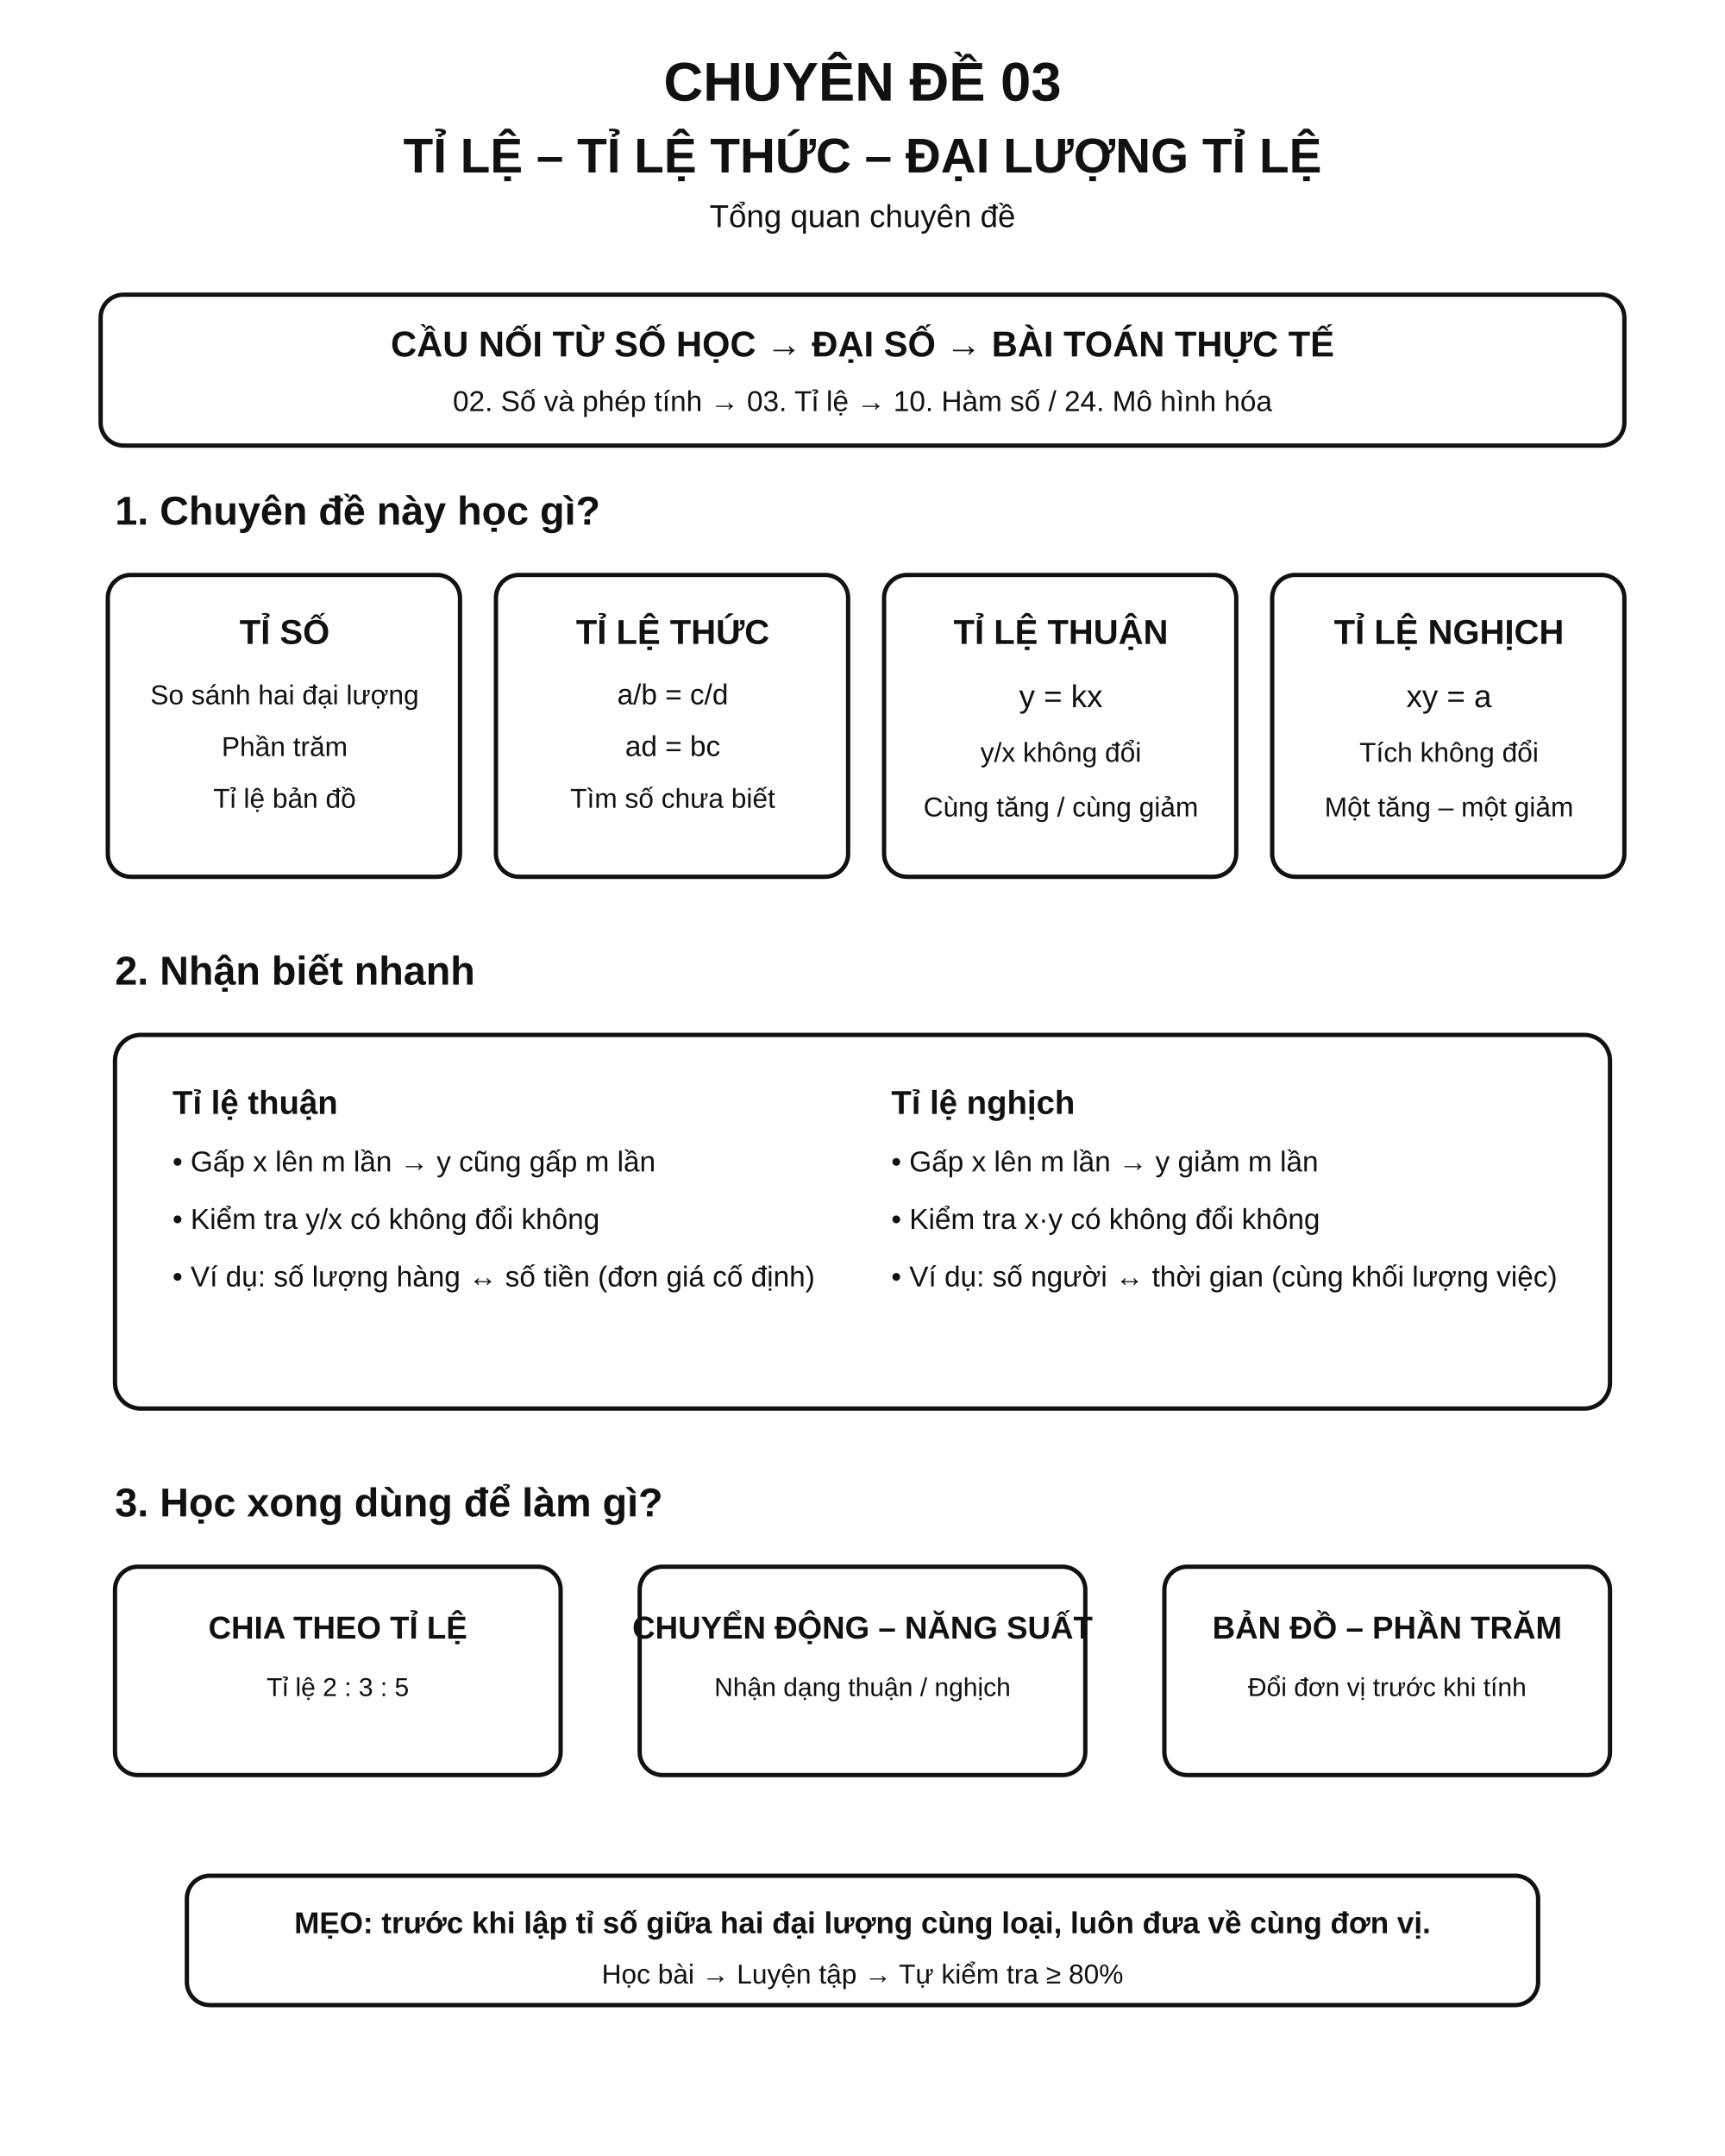
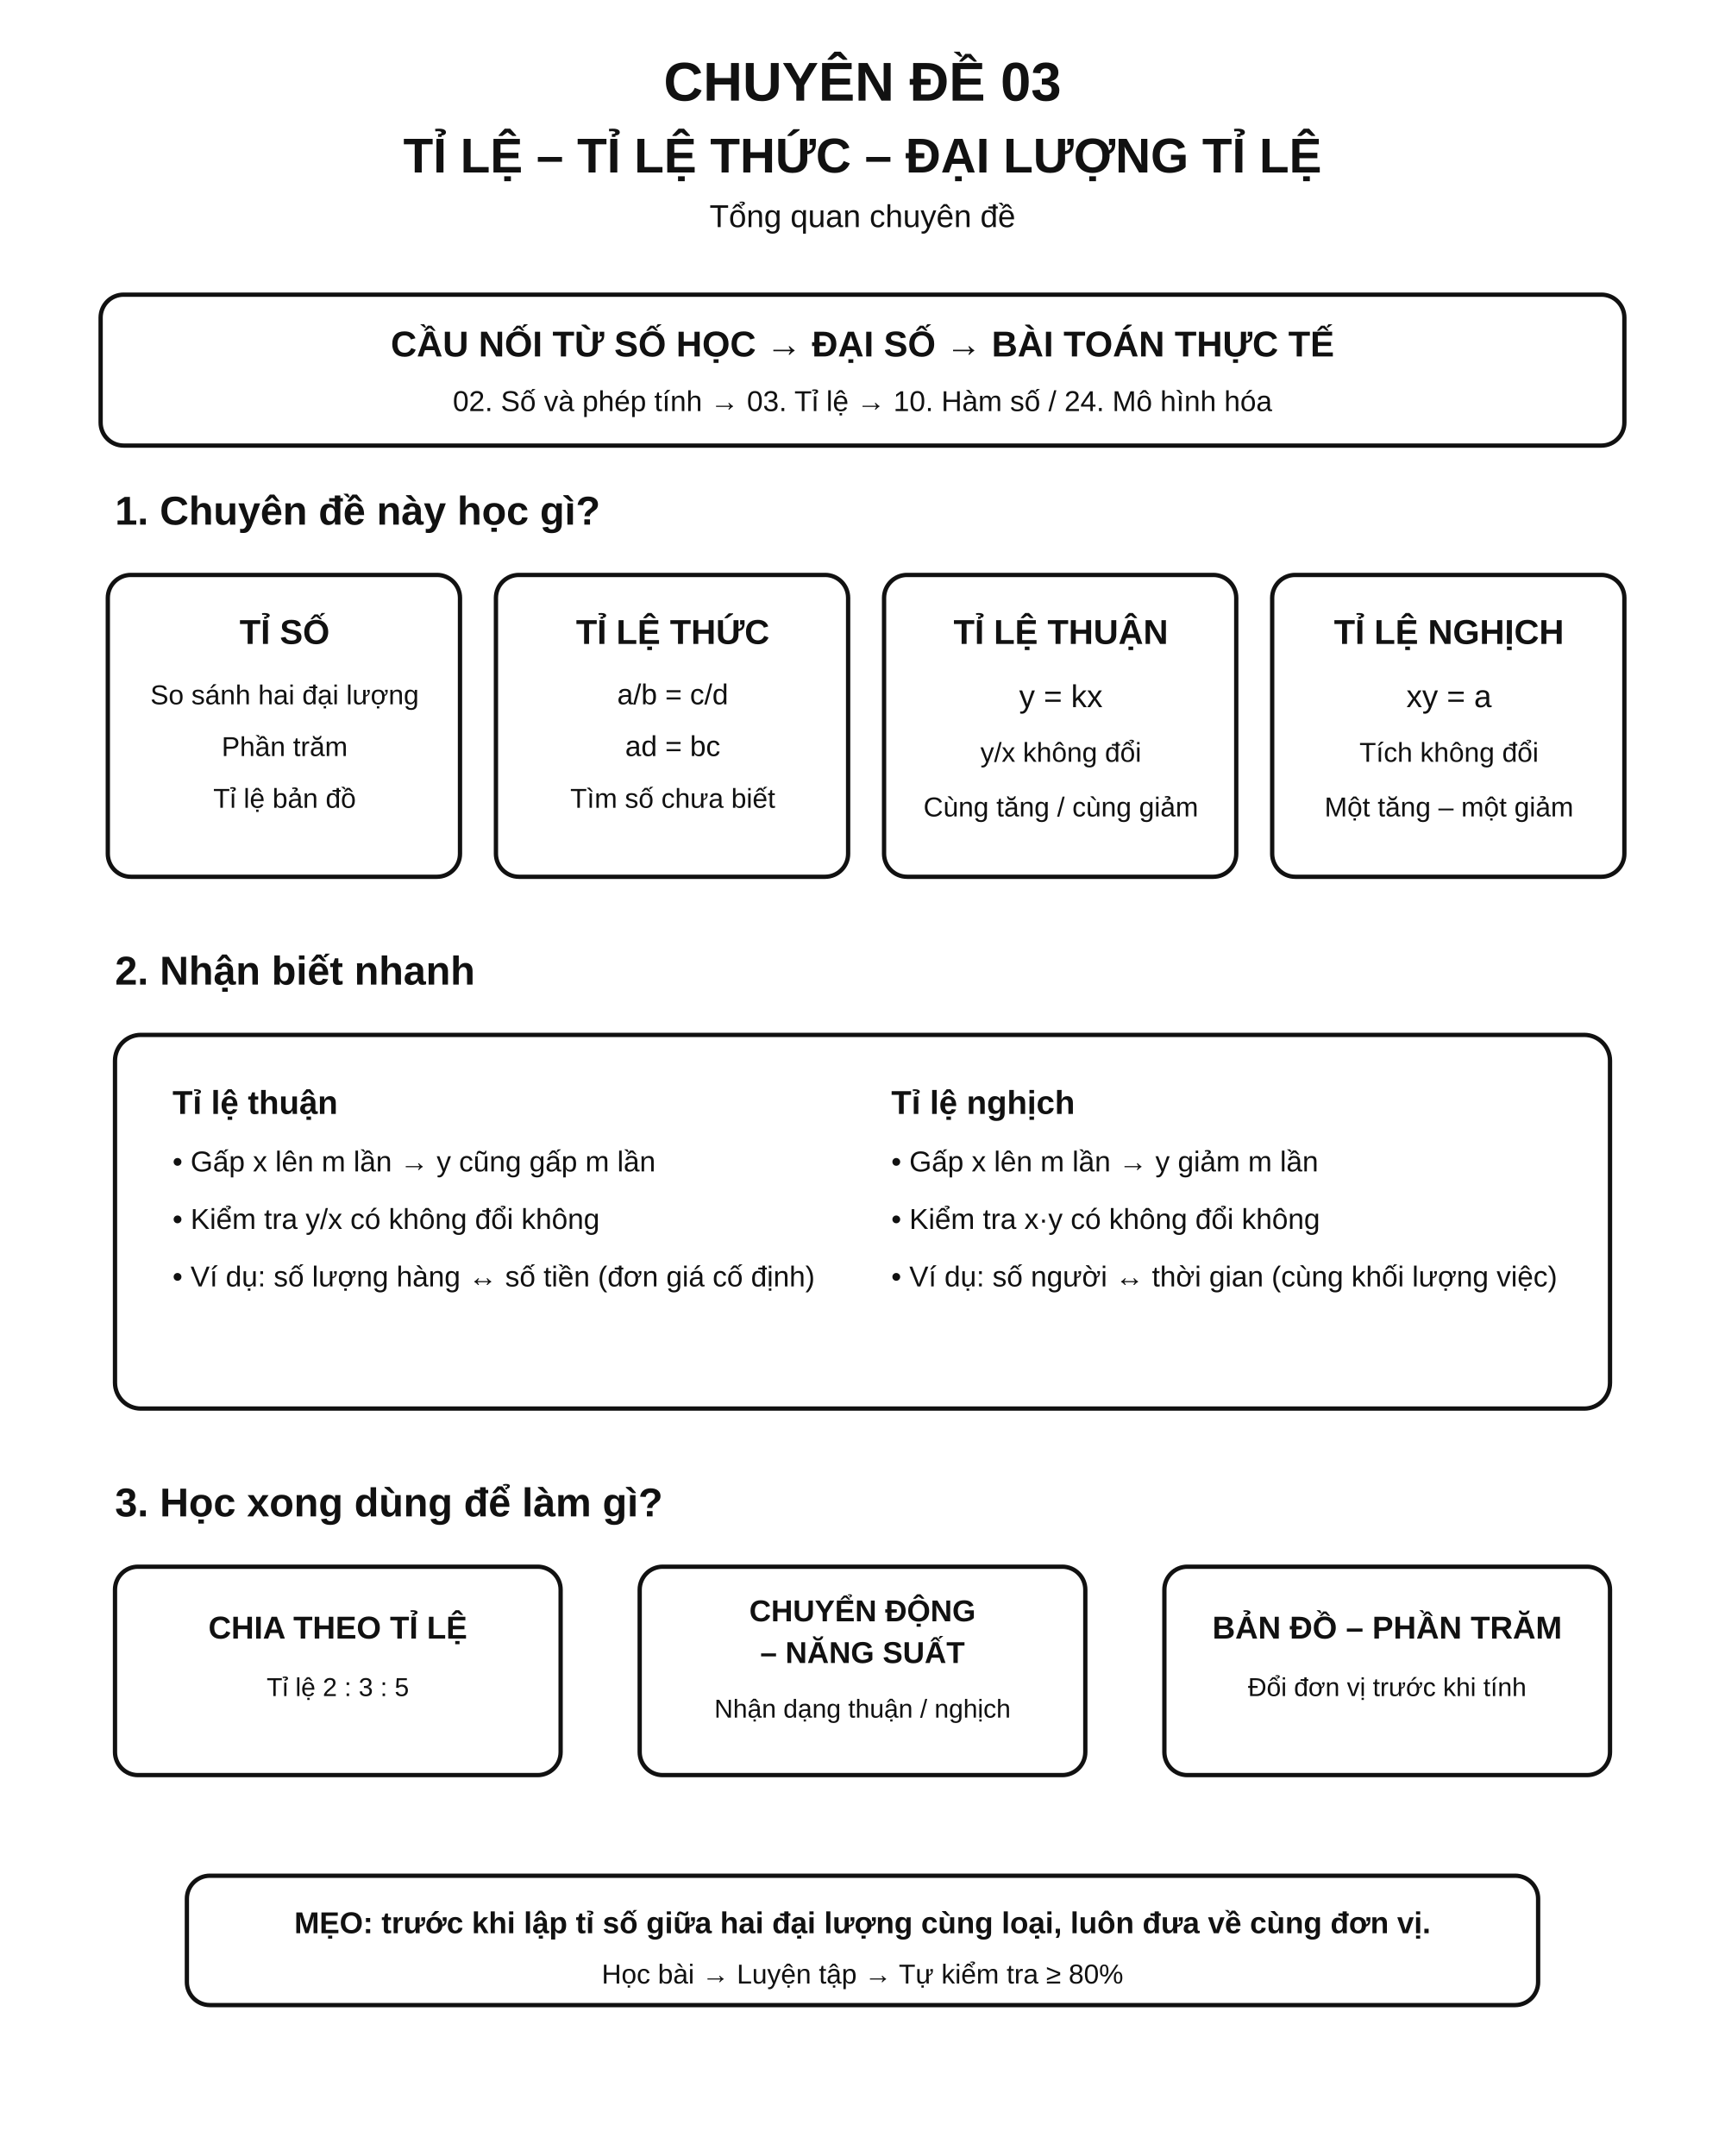
<svg xmlns="http://www.w3.org/2000/svg" width="1200" height="1500" viewBox="0 0 1200 1500" role="img" aria-labelledby="title desc">
  <rect width="1200" height="1500" fill="#fff" />
  <g font-family="Arial,Helvetica,sans-serif" fill="#111" stroke="#111">
    <text x="600" y="70" text-anchor="middle" font-size="38" font-weight="700" stroke="none">CHUYÊN ĐỀ 03</text>
    <text x="600" y="120" text-anchor="middle" font-size="34" font-weight="700" stroke="none">TỈ LỆ – TỈ LỆ THỨC – ĐẠI LƯỢNG TỈ LỆ</text>
    <text x="600" y="158" text-anchor="middle" font-size="22" stroke="none">Tổng quan chuyên đề</text>
    <rect x="70" y="205" width="1060" height="105" rx="16" fill="none" stroke-width="3" />
    <text x="600" y="248" text-anchor="middle" font-size="25" font-weight="700" stroke="none">CẦU NỐI TỪ SỐ HỌC → ĐẠI SỐ → BÀI TOÁN THỰC TẾ</text>
    <text x="600" y="286" text-anchor="middle" font-size="20" stroke="none">02. Số và phép tính → 03. Tỉ lệ → 10. Hàm số / 24. Mô hình hóa</text>
    <text x="80" y="365" font-size="28" font-weight="700" stroke="none">1. Chuyên đề này học gì?</text>
    <g fill="none" stroke-width="3">
      <rect x="75" y="400" width="245" height="210" rx="16" />
      <rect x="345" y="400" width="245" height="210" rx="16" />
      <rect x="615" y="400" width="245" height="210" rx="16" />
      <rect x="885" y="400" width="245" height="210" rx="16" />
    </g>
    <g stroke="none" text-anchor="middle">
      <text x="198" y="448" font-size="24" font-weight="700">TỈ SỐ</text>
      <text x="198" y="490" font-size="19">So sánh hai đại lượng</text>
      <text x="198" y="526" font-size="19">Phần trăm</text>
      <text x="198" y="562" font-size="19">Tỉ lệ bản đồ</text>
      <text x="468" y="448" font-size="24" font-weight="700">TỈ LỆ THỨC</text>
      <text x="468" y="490" font-size="20">a/b = c/d</text>
      <text x="468" y="526" font-size="20">ad = bc</text>
      <text x="468" y="562" font-size="19">Tìm số chưa biết</text>
      <text x="738" y="448" font-size="24" font-weight="700">TỈ LỆ THUẬN</text>
      <text x="738" y="492" font-size="22">y = kx</text>
      <text x="738" y="530" font-size="19">y/x không đổi</text>
      <text x="738" y="568" font-size="19">Cùng tăng / cùng giảm</text>
      <text x="1008" y="448" font-size="24" font-weight="700">TỈ LỆ NGHỊCH</text>
      <text x="1008" y="492" font-size="22">xy = a</text>
      <text x="1008" y="530" font-size="19">Tích không đổi</text>
      <text x="1008" y="568" font-size="19">Một tăng – một giảm</text>
    </g>
    <text x="80" y="685" font-size="28" font-weight="700" stroke="none">2. Nhận biết nhanh</text>
    <rect x="80" y="720" width="1040" height="260" rx="18" fill="none" stroke-width="3" />
    <g stroke="none">
      <text x="120" y="775" font-size="23" font-weight="700">Tỉ lệ thuận</text>
      <text x="120" y="815" font-size="20">• Gấp x lên m lần → y cũng gấp m lần</text>
      <text x="120" y="855" font-size="20">• Kiểm tra y/x có không đổi không</text>
      <text x="120" y="895" font-size="20">• Ví dụ: số lượng hàng ↔ số tiền (đơn giá cố định)</text>
      <text x="620" y="775" font-size="23" font-weight="700">Tỉ lệ nghịch</text>
      <text x="620" y="815" font-size="20">• Gấp x lên m lần → y giảm m lần</text>
      <text x="620" y="855" font-size="20">• Kiểm tra x·y có không đổi không</text>
      <text x="620" y="895" font-size="20">• Ví dụ: số người ↔ thời gian (cùng khối lượng việc)</text>
    </g>
    <text x="80" y="1055" font-size="28" font-weight="700" stroke="none">3. Học xong dùng để làm gì?</text>
    <g fill="none" stroke-width="3">
      <rect x="80" y="1090" width="310" height="145" rx="16" />
      <rect x="445" y="1090" width="310" height="145" rx="16" />
      <rect x="810" y="1090" width="310" height="145" rx="16" />
    </g>
    <g stroke="none" text-anchor="middle">
      <text x="235" y="1140" font-size="22" font-weight="700">CHIA THEO TỈ LỆ</text>
      <text x="235" y="1180" font-size="18">Tỉ lệ 2 : 3 : 5</text>
-       <text x="600" y="1140" font-size="22" font-weight="700">CHUYỂN ĐỘNG – NĂNG SUẤT</text>
-       <text x="600" y="1180" font-size="18">Nhận dạng thuận / nghịch</text>
+       <text x="600" y="1128" font-size="21" font-weight="700">CHUYỂN ĐỘNG</text>
+       <text x="600" y="1157" font-size="21" font-weight="700">– NĂNG SUẤT</text>
+       <text x="600" y="1195" font-size="18">Nhận dạng thuận / nghịch</text>
      <text x="965" y="1140" font-size="22" font-weight="700">BẢN ĐỒ – PHẦN TRĂM</text>
      <text x="965" y="1180" font-size="18">Đổi đơn vị trước khi tính</text>
    </g>
    <rect x="130" y="1305" width="940" height="90" rx="16" fill="none" stroke-width="3" />
    <text x="600" y="1345" text-anchor="middle" font-size="21" font-weight="700" stroke="none">MẸO: trước khi lập tỉ số giữa hai đại lượng cùng loại, luôn đưa về cùng đơn vị.</text>
    <text x="600" y="1380" text-anchor="middle" font-size="19" stroke="none">Học bài → Luyện tập → Tự kiểm tra ≥ 80%</text>
  </g>
</svg>
